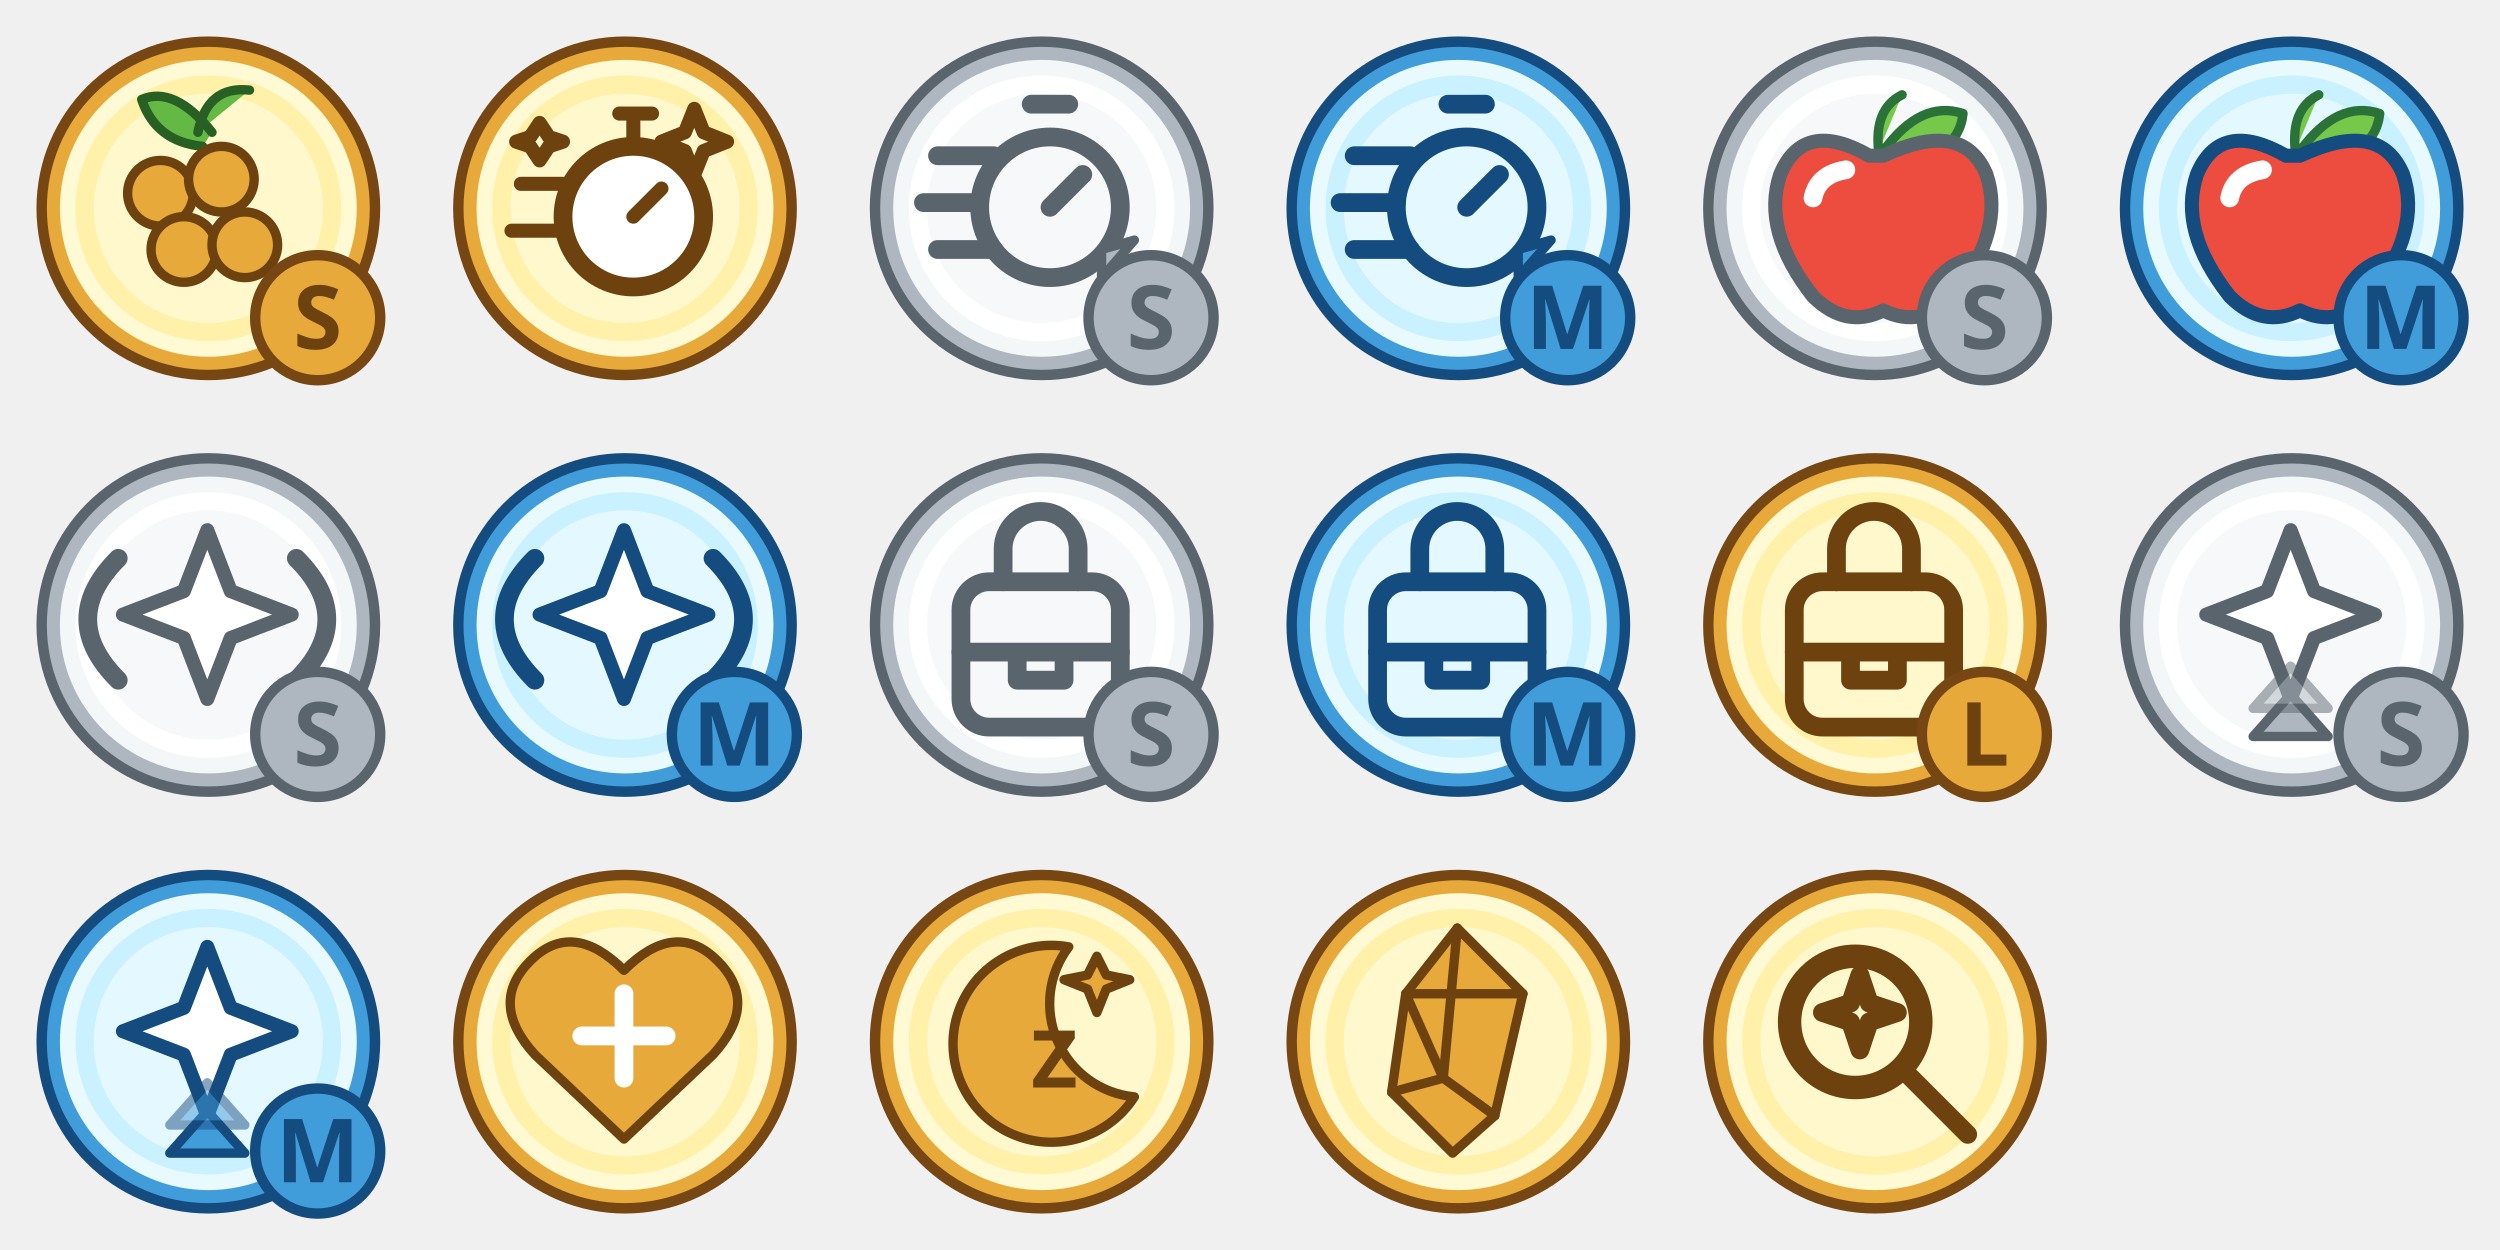
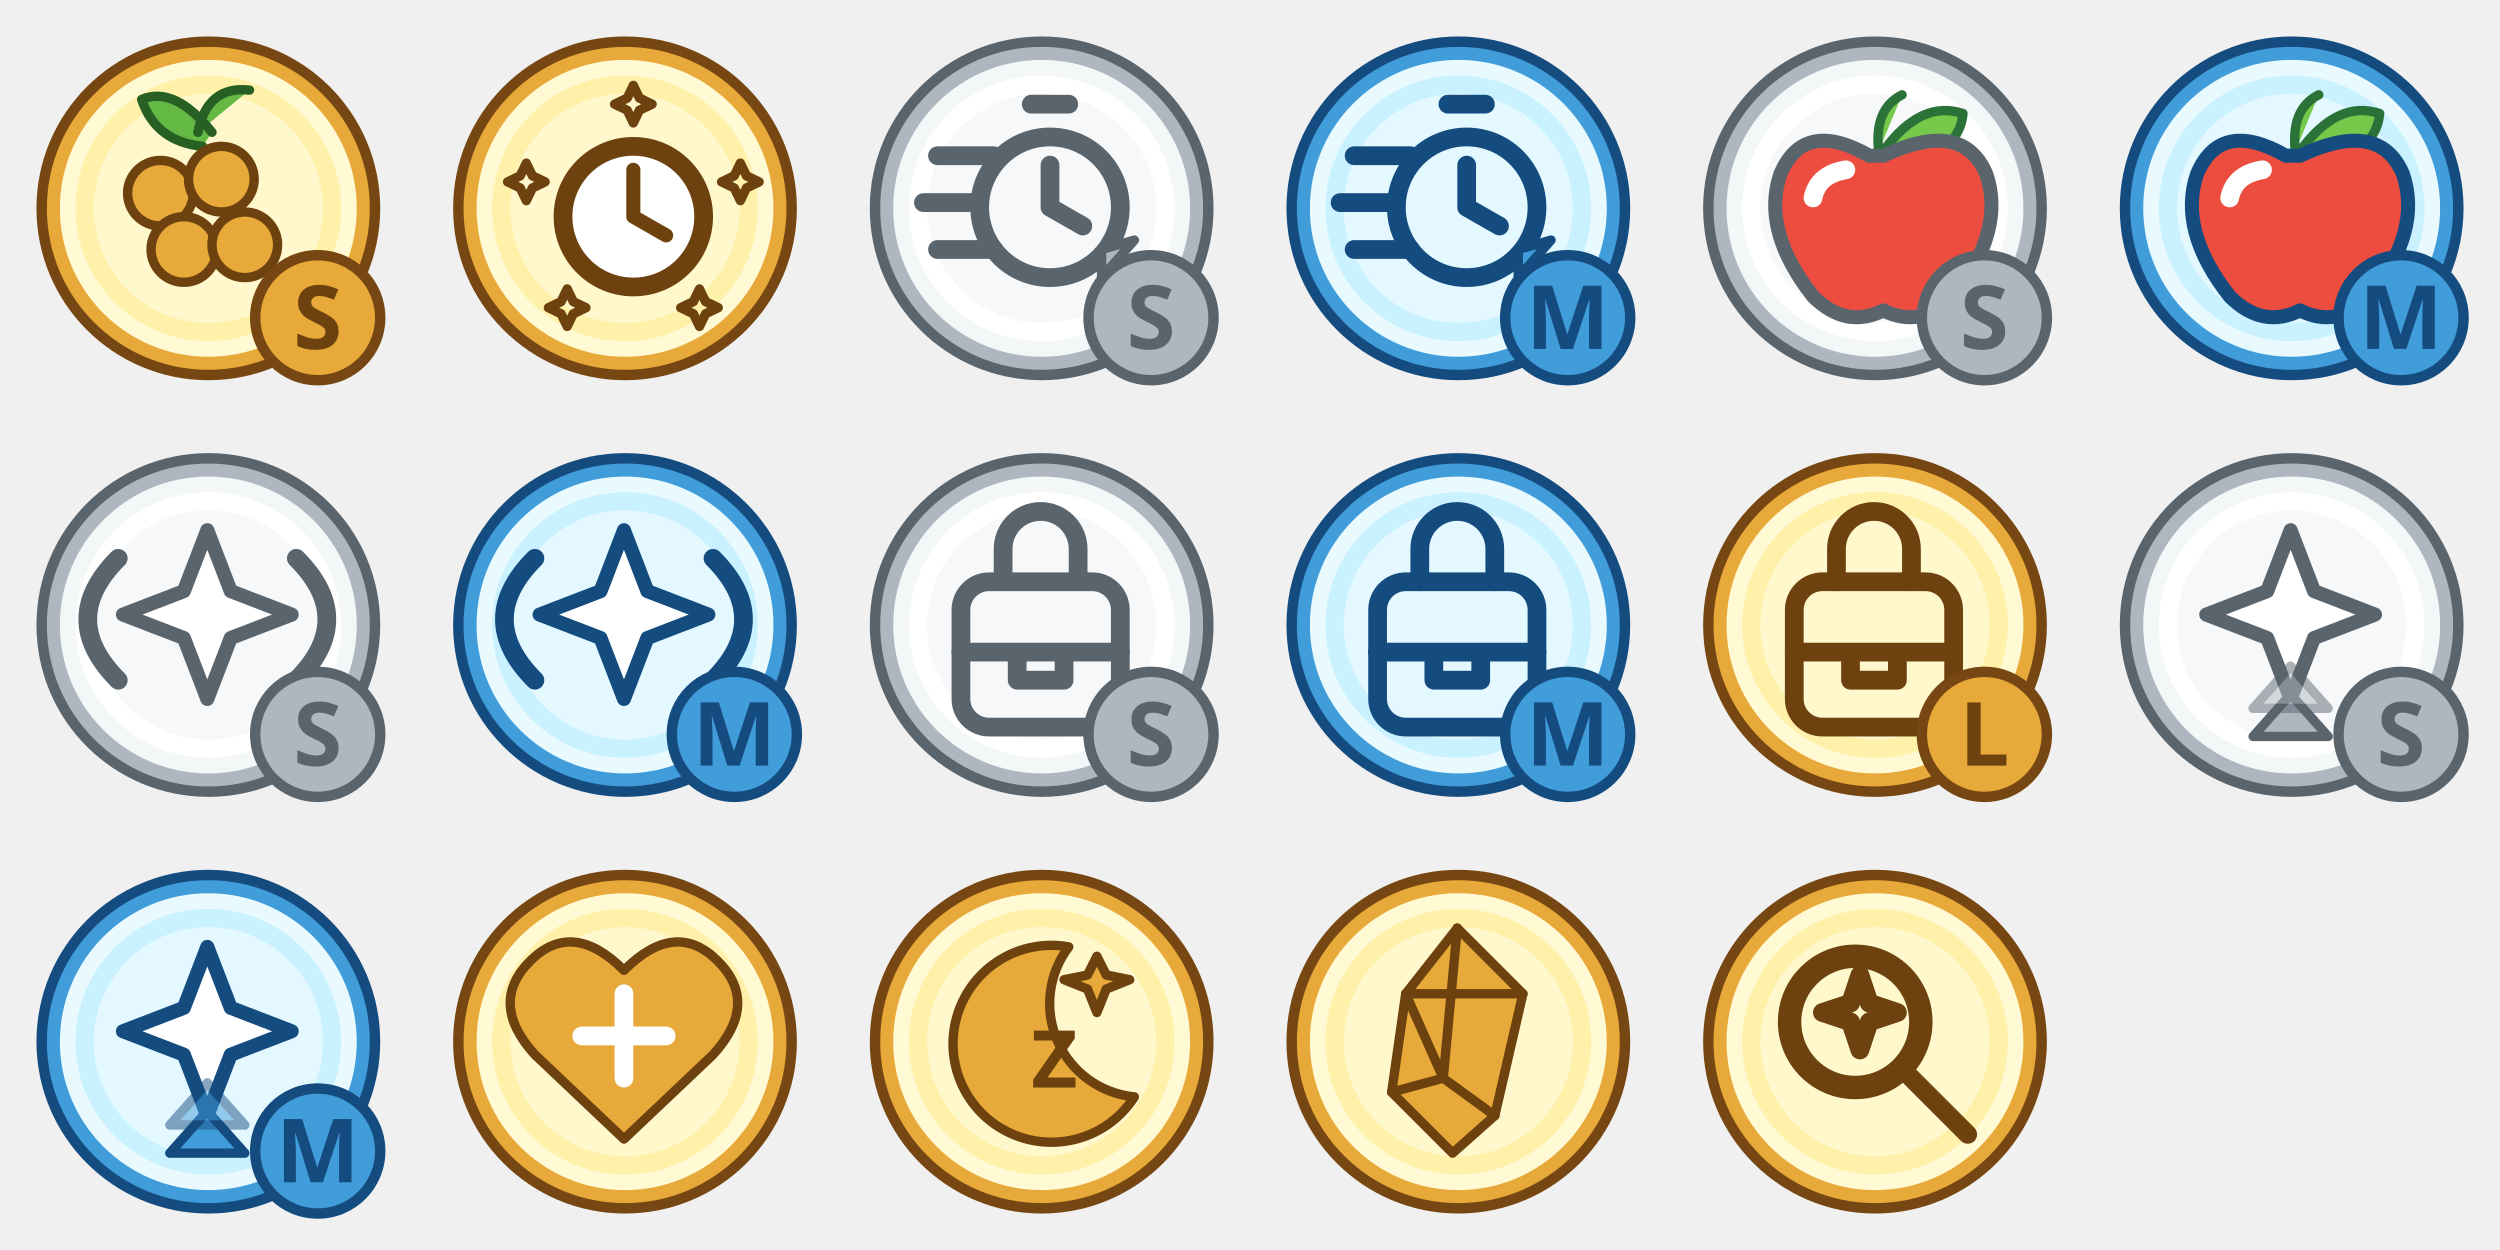
<svg xmlns="http://www.w3.org/2000/svg" viewBox="0 0 480 240" role="img" aria-label="サブスキルバッジ17種類">
  <g transform="translate(0 0)">
    <circle cx="40" cy="40" r="32" fill="#e7a939" stroke="#764712" stroke-width="2" />
    <circle cx="40" cy="40" r="27" fill="#fff0aa" stroke="#fff9d4" stroke-width="3" />
    <circle cx="40" cy="40" r="22" fill="#fff9d4" opacity=".85" />
    <g transform="translate(11 11) scale(.9)" fill="#e7a939" stroke="#6d420f" stroke-width="2" stroke-linejoin="round" stroke-linecap="round" style="color:#6d420f">
      <path d="M30 16q2-10 11-9M33 16q-8-10-15-7 3 9 13 10" fill="#64b944" stroke="#276022" />
      <circle cx="22" cy="29" r="7" />
      <circle cx="35" cy="26" r="7" />
      <circle cx="27" cy="41" r="7" />
      <circle cx="40" cy="40" r="7" />
    </g>
    <circle cx="61" cy="61" r="12" fill="#e7a939" stroke="#764712" stroke-width="2" />
    <text x="61" y="67" text-anchor="middle" font-size="17" font-family="system-ui,sans-serif" font-weight="900" fill="#6d420f">S</text>
  </g>
  <g transform="translate(80 0)">
    <circle cx="40" cy="40" r="32" fill="#e7a939" stroke="#764712" stroke-width="2" />
    <circle cx="40" cy="40" r="27" fill="#fff0aa" stroke="#fff9d4" stroke-width="3" />
    <circle cx="40" cy="40" r="22" fill="#fff9d4" opacity=".85" />
    <g transform="translate(11 11) scale(.9)" fill="#e7a939" stroke="#6d420f" stroke-width="2" stroke-linejoin="round" stroke-linecap="round" style="color:#6d420f">
      <circle cx="34" cy="34" r="15" fill="#fff" stroke="currentColor" stroke-width="4" />
-       <path d="M31 12h7m-4 0v7m0 15 6-6M10 27h10M8 37h10M47 11l2 5 5 2-5 2-2 5-2-5-5-2 5-2zM14 14l2 3 3 1-3 1-2 3-2-3-3-1 3-1z" fill="none" stroke="currentColor" stroke-width="3" stroke-linecap="round" />
+       <path d="M34 24v10l7 4" fill="none" stroke="currentColor" stroke-width="3" stroke-linecap="round" />
+       <path d="M34.00 6.00l1.3 2.7 2.7 1.3-2.7 1.3-1.3 2.7-1.3-2.7-2.7-1.3 2.7-1.3z" fill="none" stroke="currentColor" stroke-width="2" />
+       <path d="M56.83 22.58l1.3 2.7 2.7 1.3-2.7 1.3-1.3 2.7-1.3-2.7-2.7-1.3 2.7-1.3z" fill="none" stroke="currentColor" stroke-width="2" />
+       <path d="M48.11 49.42l1.3 2.7 2.7 1.3-2.7 1.3-1.3 2.7-1.3-2.7-2.7-1.3 2.7-1.3z" fill="none" stroke="currentColor" stroke-width="2" />
+       <path d="M19.89 49.42l1.3 2.7 2.7 1.3-2.7 1.3-1.3 2.7-1.3-2.7-2.7-1.3 2.7-1.3z" fill="none" stroke="currentColor" stroke-width="2" />
+       <path d="M11.17 22.58l1.3 2.7 2.7 1.3-2.7 1.3-1.3 2.7-1.3-2.7-2.7-1.3 2.7-1.3z" fill="none" stroke="currentColor" stroke-width="2" />
    </g>
  </g>
  <g transform="translate(160 0)">
    <circle cx="40" cy="40" r="32" fill="#aeb7c0" stroke="#59646d" stroke-width="2" />
    <circle cx="40" cy="40" r="27" fill="#fff" stroke="#f4f7f8" stroke-width="3" />
    <circle cx="40" cy="40" r="22" fill="#f4f7f8" opacity=".85" />
    <g transform="translate(11 11) scale(.9)" fill="#aeb7c0" stroke="#59646d" stroke-width="2" stroke-linejoin="round" stroke-linecap="round" style="color:#59646d">
      <circle cx="34" cy="32" r="15" fill="none" stroke="currentColor" stroke-width="4" />
-       <path d="M30 10h8M34 32l7-7M10 21h12M7 31h12M10 41h12" fill="none" stroke="currentColor" stroke-width="4" stroke-linecap="round" />
+       <path d="M30 10h8M34 23v9l7 4M10 21h12M7 31h12M10 41h12" fill="none" stroke="currentColor" stroke-width="4" stroke-linecap="round" />
      <path d="m45 41 7-2-7 8z" />
    </g>
    <circle cx="61" cy="61" r="12" fill="#aeb7c0" stroke="#59646d" stroke-width="2" />
    <text x="61" y="67" text-anchor="middle" font-size="17" font-family="system-ui,sans-serif" font-weight="900" fill="#59646d">S</text>
  </g>
  <g transform="translate(240 0)">
    <circle cx="40" cy="40" r="32" fill="#419cda" stroke="#154c80" stroke-width="2" />
    <circle cx="40" cy="40" r="27" fill="#caf1ff" stroke="#e9faff" stroke-width="3" />
    <circle cx="40" cy="40" r="22" fill="#e9faff" opacity=".85" />
    <g transform="translate(11 11) scale(.9)" fill="#419cda" stroke="#154c80" stroke-width="2" stroke-linejoin="round" stroke-linecap="round" style="color:#154c80">
      <circle cx="34" cy="32" r="15" fill="none" stroke="currentColor" stroke-width="4" />
-       <path d="M30 10h8M34 32l7-7M10 21h12M7 31h12M10 41h12" fill="none" stroke="currentColor" stroke-width="4" stroke-linecap="round" />
+       <path d="M30 10h8M34 23v9l7 4M10 21h12M7 31h12M10 41h12" fill="none" stroke="currentColor" stroke-width="4" stroke-linecap="round" />
      <path d="m45 41 7-2-7 8z" />
    </g>
    <circle cx="61" cy="61" r="12" fill="#419cda" stroke="#154c80" stroke-width="2" />
    <text x="61" y="67" text-anchor="middle" font-size="17" font-family="system-ui,sans-serif" font-weight="900" fill="#154c80">M</text>
  </g>
  <g transform="translate(320 0)">
    <circle cx="40" cy="40" r="32" fill="#aeb7c0" stroke="#59646d" stroke-width="2" />
    <circle cx="40" cy="40" r="27" fill="#fff" stroke="#f4f7f8" stroke-width="3" />
    <circle cx="40" cy="40" r="22" fill="#f4f7f8" opacity=".85" />
    <g transform="translate(11 11) scale(.9)" fill="#aeb7c0" stroke="#59646d" stroke-width="2" stroke-linejoin="round" stroke-linecap="round" style="color:#59646d">
      <path d="M33 20q-1-9 5-12M34 20q8-11 17-8-1 10-17 11" fill="#75c849" stroke="#2b7239" />
      <path d="M31 21q-14-8-19 4-4 12 7 26 7 7 15 3 8 4 15-3 11-14 7-26-5-12-22-4z" fill="#ed4d3f" stroke="currentColor" stroke-width="3" />
      <path d="M19 30q1-5 7-6" fill="none" stroke="#fff" stroke-width="4" stroke-linecap="round" />
    </g>
    <circle cx="61" cy="61" r="12" fill="#aeb7c0" stroke="#59646d" stroke-width="2" />
    <text x="61" y="67" text-anchor="middle" font-size="17" font-family="system-ui,sans-serif" font-weight="900" fill="#59646d">S</text>
  </g>
  <g transform="translate(400 0)">
    <circle cx="40" cy="40" r="32" fill="#419cda" stroke="#154c80" stroke-width="2" />
    <circle cx="40" cy="40" r="27" fill="#caf1ff" stroke="#e9faff" stroke-width="3" />
    <circle cx="40" cy="40" r="22" fill="#e9faff" opacity=".85" />
    <g transform="translate(11 11) scale(.9)" fill="#419cda" stroke="#154c80" stroke-width="2" stroke-linejoin="round" stroke-linecap="round" style="color:#154c80">
      <path d="M33 20q-1-9 5-12M34 20q8-11 17-8-1 10-17 11" fill="#75c849" stroke="#2b7239" />
      <path d="M31 21q-14-8-19 4-4 12 7 26 7 7 15 3 8 4 15-3 11-14 7-26-5-12-22-4z" fill="#ed4d3f" stroke="currentColor" stroke-width="3" />
      <path d="M19 30q1-5 7-6" fill="none" stroke="#fff" stroke-width="4" stroke-linecap="round" />
    </g>
    <circle cx="61" cy="61" r="12" fill="#419cda" stroke="#154c80" stroke-width="2" />
    <text x="61" y="67" text-anchor="middle" font-size="17" font-family="system-ui,sans-serif" font-weight="900" fill="#154c80">M</text>
  </g>
  <g transform="translate(0 80)">
    <circle cx="40" cy="40" r="32" fill="#aeb7c0" stroke="#59646d" stroke-width="2" />
    <circle cx="40" cy="40" r="27" fill="#fff" stroke="#f4f7f8" stroke-width="3" />
    <circle cx="40" cy="40" r="22" fill="#f4f7f8" opacity=".85" />
    <g transform="translate(11 11) scale(.9)" fill="#aeb7c0" stroke="#59646d" stroke-width="2" stroke-linejoin="round" stroke-linecap="round" style="color:#59646d">
      <path d="m32 12 5 13 13 5-13 5-5 13-5-13-13-5 13-5z" fill="#fff" stroke="currentColor" stroke-width="3" />
      <path d="M13 18q-13 13 0 26M51 18q13 13 0 26" fill="none" stroke="currentColor" stroke-width="4" stroke-linecap="round" />
    </g>
    <circle cx="61" cy="61" r="12" fill="#aeb7c0" stroke="#59646d" stroke-width="2" />
    <text x="61" y="67" text-anchor="middle" font-size="17" font-family="system-ui,sans-serif" font-weight="900" fill="#59646d">S</text>
  </g>
  <g transform="translate(80 80)">
    <circle cx="40" cy="40" r="32" fill="#419cda" stroke="#154c80" stroke-width="2" />
    <circle cx="40" cy="40" r="27" fill="#caf1ff" stroke="#e9faff" stroke-width="3" />
    <circle cx="40" cy="40" r="22" fill="#e9faff" opacity=".85" />
    <g transform="translate(11 11) scale(.9)" fill="#419cda" stroke="#154c80" stroke-width="2" stroke-linejoin="round" stroke-linecap="round" style="color:#154c80">
      <path d="m32 12 5 13 13 5-13 5-5 13-5-13-13-5 13-5z" fill="#fff" stroke="currentColor" stroke-width="3" />
      <path d="M13 18q-13 13 0 26M51 18q13 13 0 26" fill="none" stroke="currentColor" stroke-width="4" stroke-linecap="round" />
    </g>
    <circle cx="61" cy="61" r="12" fill="#419cda" stroke="#154c80" stroke-width="2" />
    <text x="61" y="67" text-anchor="middle" font-size="17" font-family="system-ui,sans-serif" font-weight="900" fill="#154c80">M</text>
  </g>
  <g transform="translate(160 80)">
    <circle cx="40" cy="40" r="32" fill="#aeb7c0" stroke="#59646d" stroke-width="2" />
    <circle cx="40" cy="40" r="27" fill="#fff" stroke="#f4f7f8" stroke-width="3" />
    <circle cx="40" cy="40" r="22" fill="#f4f7f8" opacity=".85" />
    <g transform="translate(11 11) scale(.9)" fill="#aeb7c0" stroke="#59646d" stroke-width="2" stroke-linejoin="round" stroke-linecap="round" style="color:#59646d">
      <rect x="15" y="23" width="34" height="31" rx="6" fill="none" stroke="currentColor" stroke-width="4" />
      <path d="M24 23v-7a8 8 0 0 1 16 0v7M15 38h34M27 38v6h10v-6" fill="none" stroke="currentColor" stroke-width="4" />
    </g>
    <circle cx="61" cy="61" r="12" fill="#aeb7c0" stroke="#59646d" stroke-width="2" />
    <text x="61" y="67" text-anchor="middle" font-size="17" font-family="system-ui,sans-serif" font-weight="900" fill="#59646d">S</text>
  </g>
  <g transform="translate(240 80)">
    <circle cx="40" cy="40" r="32" fill="#419cda" stroke="#154c80" stroke-width="2" />
    <circle cx="40" cy="40" r="27" fill="#caf1ff" stroke="#e9faff" stroke-width="3" />
    <circle cx="40" cy="40" r="22" fill="#e9faff" opacity=".85" />
    <g transform="translate(11 11) scale(.9)" fill="#419cda" stroke="#154c80" stroke-width="2" stroke-linejoin="round" stroke-linecap="round" style="color:#154c80">
      <rect x="15" y="23" width="34" height="31" rx="6" fill="none" stroke="currentColor" stroke-width="4" />
      <path d="M24 23v-7a8 8 0 0 1 16 0v7M15 38h34M27 38v6h10v-6" fill="none" stroke="currentColor" stroke-width="4" />
    </g>
    <circle cx="61" cy="61" r="12" fill="#419cda" stroke="#154c80" stroke-width="2" />
    <text x="61" y="67" text-anchor="middle" font-size="17" font-family="system-ui,sans-serif" font-weight="900" fill="#154c80">M</text>
  </g>
  <g transform="translate(320 80)">
    <circle cx="40" cy="40" r="32" fill="#e7a939" stroke="#764712" stroke-width="2" />
    <circle cx="40" cy="40" r="27" fill="#fff0aa" stroke="#fff9d4" stroke-width="3" />
    <circle cx="40" cy="40" r="22" fill="#fff9d4" opacity=".85" />
    <g transform="translate(11 11) scale(.9)" fill="#e7a939" stroke="#6d420f" stroke-width="2" stroke-linejoin="round" stroke-linecap="round" style="color:#6d420f">
      <rect x="15" y="23" width="34" height="31" rx="6" fill="none" stroke="currentColor" stroke-width="4" />
      <path d="M24 23v-7a8 8 0 0 1 16 0v7M15 38h34M27 38v6h10v-6" fill="none" stroke="currentColor" stroke-width="4" />
    </g>
    <circle cx="61" cy="61" r="12" fill="#e7a939" stroke="#764712" stroke-width="2" />
    <text x="61" y="67" text-anchor="middle" font-size="17" font-family="system-ui,sans-serif" font-weight="900" fill="#6d420f">L</text>
  </g>
  <g transform="translate(400 80)">
    <circle cx="40" cy="40" r="32" fill="#aeb7c0" stroke="#59646d" stroke-width="2" />
    <circle cx="40" cy="40" r="27" fill="#fff" stroke="#f4f7f8" stroke-width="3" />
    <circle cx="40" cy="40" r="22" fill="#f4f7f8" opacity=".85" />
    <g transform="translate(11 11) scale(.9)" fill="#aeb7c0" stroke="#59646d" stroke-width="2" stroke-linejoin="round" stroke-linecap="round" style="color:#59646d">
      <path d="m32 12 5 13 13 5-13 5-5 13-5-13-13-5 13-5z" fill="#fff" stroke="currentColor" stroke-width="3" />
      <path d="m32 47 8 9H24z" />
      <path d="m32 49 8 9H24z" transform="translate(0 -8)" opacity=".5" />
    </g>
    <circle cx="61" cy="61" r="12" fill="#aeb7c0" stroke="#59646d" stroke-width="2" />
    <text x="61" y="67" text-anchor="middle" font-size="17" font-family="system-ui,sans-serif" font-weight="900" fill="#59646d">S</text>
  </g>
  <g transform="translate(0 160)">
    <circle cx="40" cy="40" r="32" fill="#419cda" stroke="#154c80" stroke-width="2" />
    <circle cx="40" cy="40" r="27" fill="#caf1ff" stroke="#e9faff" stroke-width="3" />
    <circle cx="40" cy="40" r="22" fill="#e9faff" opacity=".85" />
    <g transform="translate(11 11) scale(.9)" fill="#419cda" stroke="#154c80" stroke-width="2" stroke-linejoin="round" stroke-linecap="round" style="color:#154c80">
      <path d="m32 12 5 13 13 5-13 5-5 13-5-13-13-5 13-5z" fill="#fff" stroke="currentColor" stroke-width="3" />
      <path d="m32 47 8 9H24z" />
      <path d="m32 49 8 9H24z" transform="translate(0 -8)" opacity=".5" />
    </g>
    <circle cx="61" cy="61" r="12" fill="#419cda" stroke="#154c80" stroke-width="2" />
    <text x="61" y="67" text-anchor="middle" font-size="17" font-family="system-ui,sans-serif" font-weight="900" fill="#154c80">M</text>
  </g>
  <g transform="translate(80 160)">
    <circle cx="40" cy="40" r="32" fill="#e7a939" stroke="#764712" stroke-width="2" />
    <circle cx="40" cy="40" r="27" fill="#fff0aa" stroke="#fff9d4" stroke-width="3" />
    <circle cx="40" cy="40" r="22" fill="#fff9d4" opacity=".85" />
    <g transform="translate(11 11) scale(.9)" fill="#e7a939" stroke="#6d420f" stroke-width="2" stroke-linejoin="round" stroke-linecap="round" style="color:#6d420f">
      <path d="M32 53 13 35q-10-11-1-20 9-9 20 2 11-11 20-2 9 9-1 20z" />
      <path d="M32 22v18m-9-9h18" fill="none" stroke="#fff" stroke-width="4" stroke-linecap="round" />
    </g>
  </g>
  <g transform="translate(160 160)">
    <circle cx="40" cy="40" r="32" fill="#e7a939" stroke="#764712" stroke-width="2" />
    <circle cx="40" cy="40" r="27" fill="#fff0aa" stroke="#fff9d4" stroke-width="3" />
    <circle cx="40" cy="40" r="22" fill="#fff9d4" opacity=".85" />
    <g transform="translate(11 11) scale(.9)" fill="#e7a939" stroke="#6d420f" stroke-width="2" stroke-linejoin="round" stroke-linecap="round" style="color:#6d420f">
      <path d="M38 12a21 21 0 1 0 14 32A20 20 0 0 1 38 12z" />
      <path d="m44 14 2 4 5 1-5 2-2 5-2-5-5-2 5-1z" />
      <text x="30" y="42" fill="currentColor" stroke="none" font-family="system-ui,sans-serif" font-size="17" font-weight="900">Z</text>
    </g>
  </g>
  <g transform="translate(240 160)">
    <circle cx="40" cy="40" r="32" fill="#e7a939" stroke="#764712" stroke-width="2" />
    <circle cx="40" cy="40" r="27" fill="#fff0aa" stroke="#fff9d4" stroke-width="3" />
    <circle cx="40" cy="40" r="22" fill="#fff9d4" opacity=".85" />
    <g transform="translate(11 11) scale(.9)" fill="#e7a939" stroke="#6d420f" stroke-width="2" stroke-linejoin="round" stroke-linecap="round" style="color:#6d420f">
      <path d="M32 8 46 22 40 48 31 56 18 43 21 22z" />
      <path d="M21 22h25M32 8l-3 32 11 8M21 22l8 18-11 3" fill="none" stroke="currentColor" stroke-width="2" />
    </g>
  </g>
  <g transform="translate(320 160)">
    <circle cx="40" cy="40" r="32" fill="#e7a939" stroke="#764712" stroke-width="2" />
    <circle cx="40" cy="40" r="27" fill="#fff0aa" stroke="#fff9d4" stroke-width="3" />
    <circle cx="40" cy="40" r="22" fill="#fff9d4" opacity=".85" />
    <g transform="translate(11 11) scale(.9)" fill="#e7a939" stroke="#6d420f" stroke-width="2" stroke-linejoin="round" stroke-linecap="round" style="color:#6d420f">
      <circle cx="28" cy="28" r="14" fill="none" stroke="currentColor" stroke-width="5" />
      <path d="m39 39 13 13M29 18l2 6 6 2-6 2-2 6-2-6-6-2 6-2z" fill="none" stroke="currentColor" stroke-width="4" />
    </g>
  </g>
</svg>
